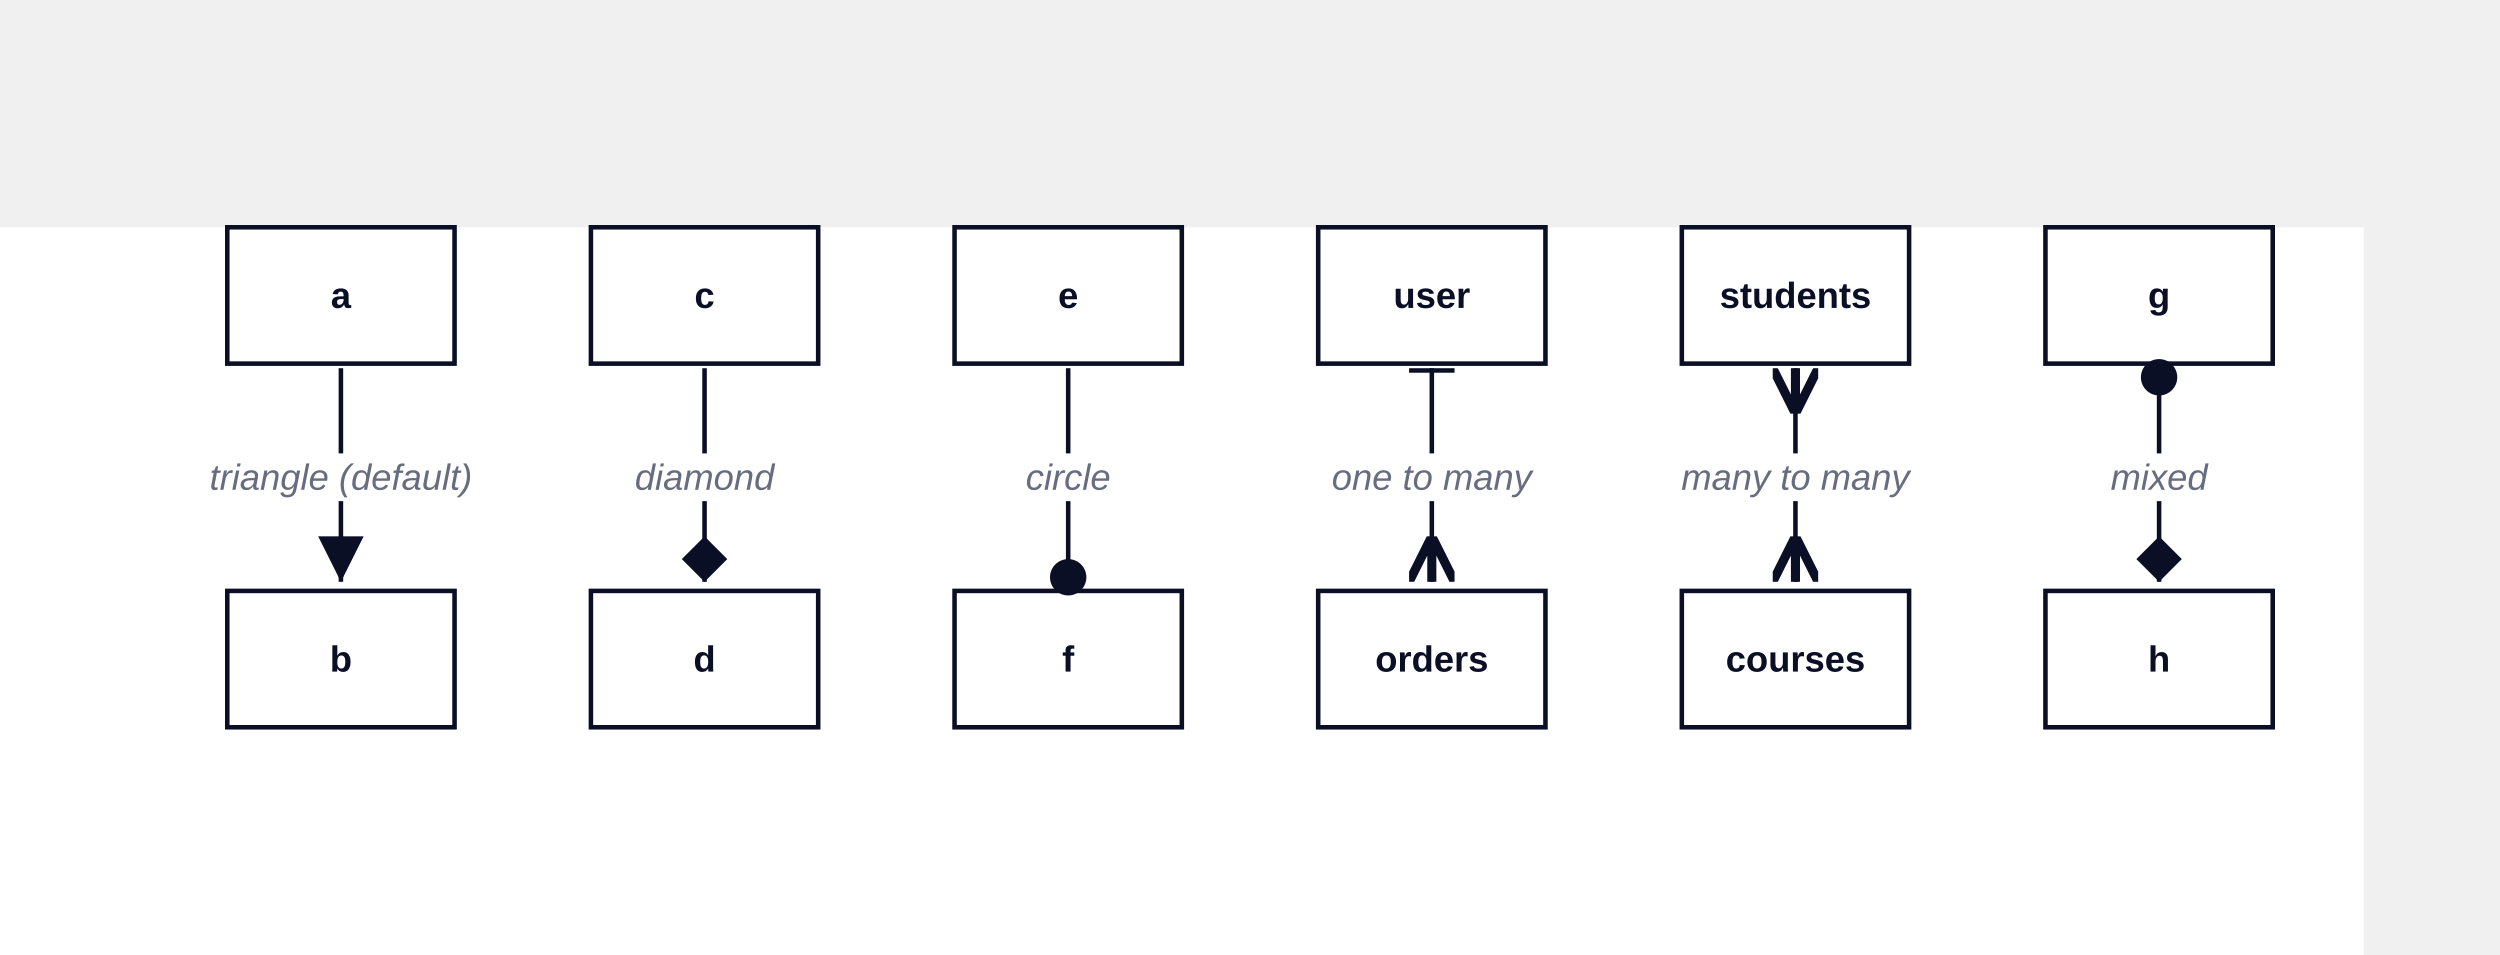
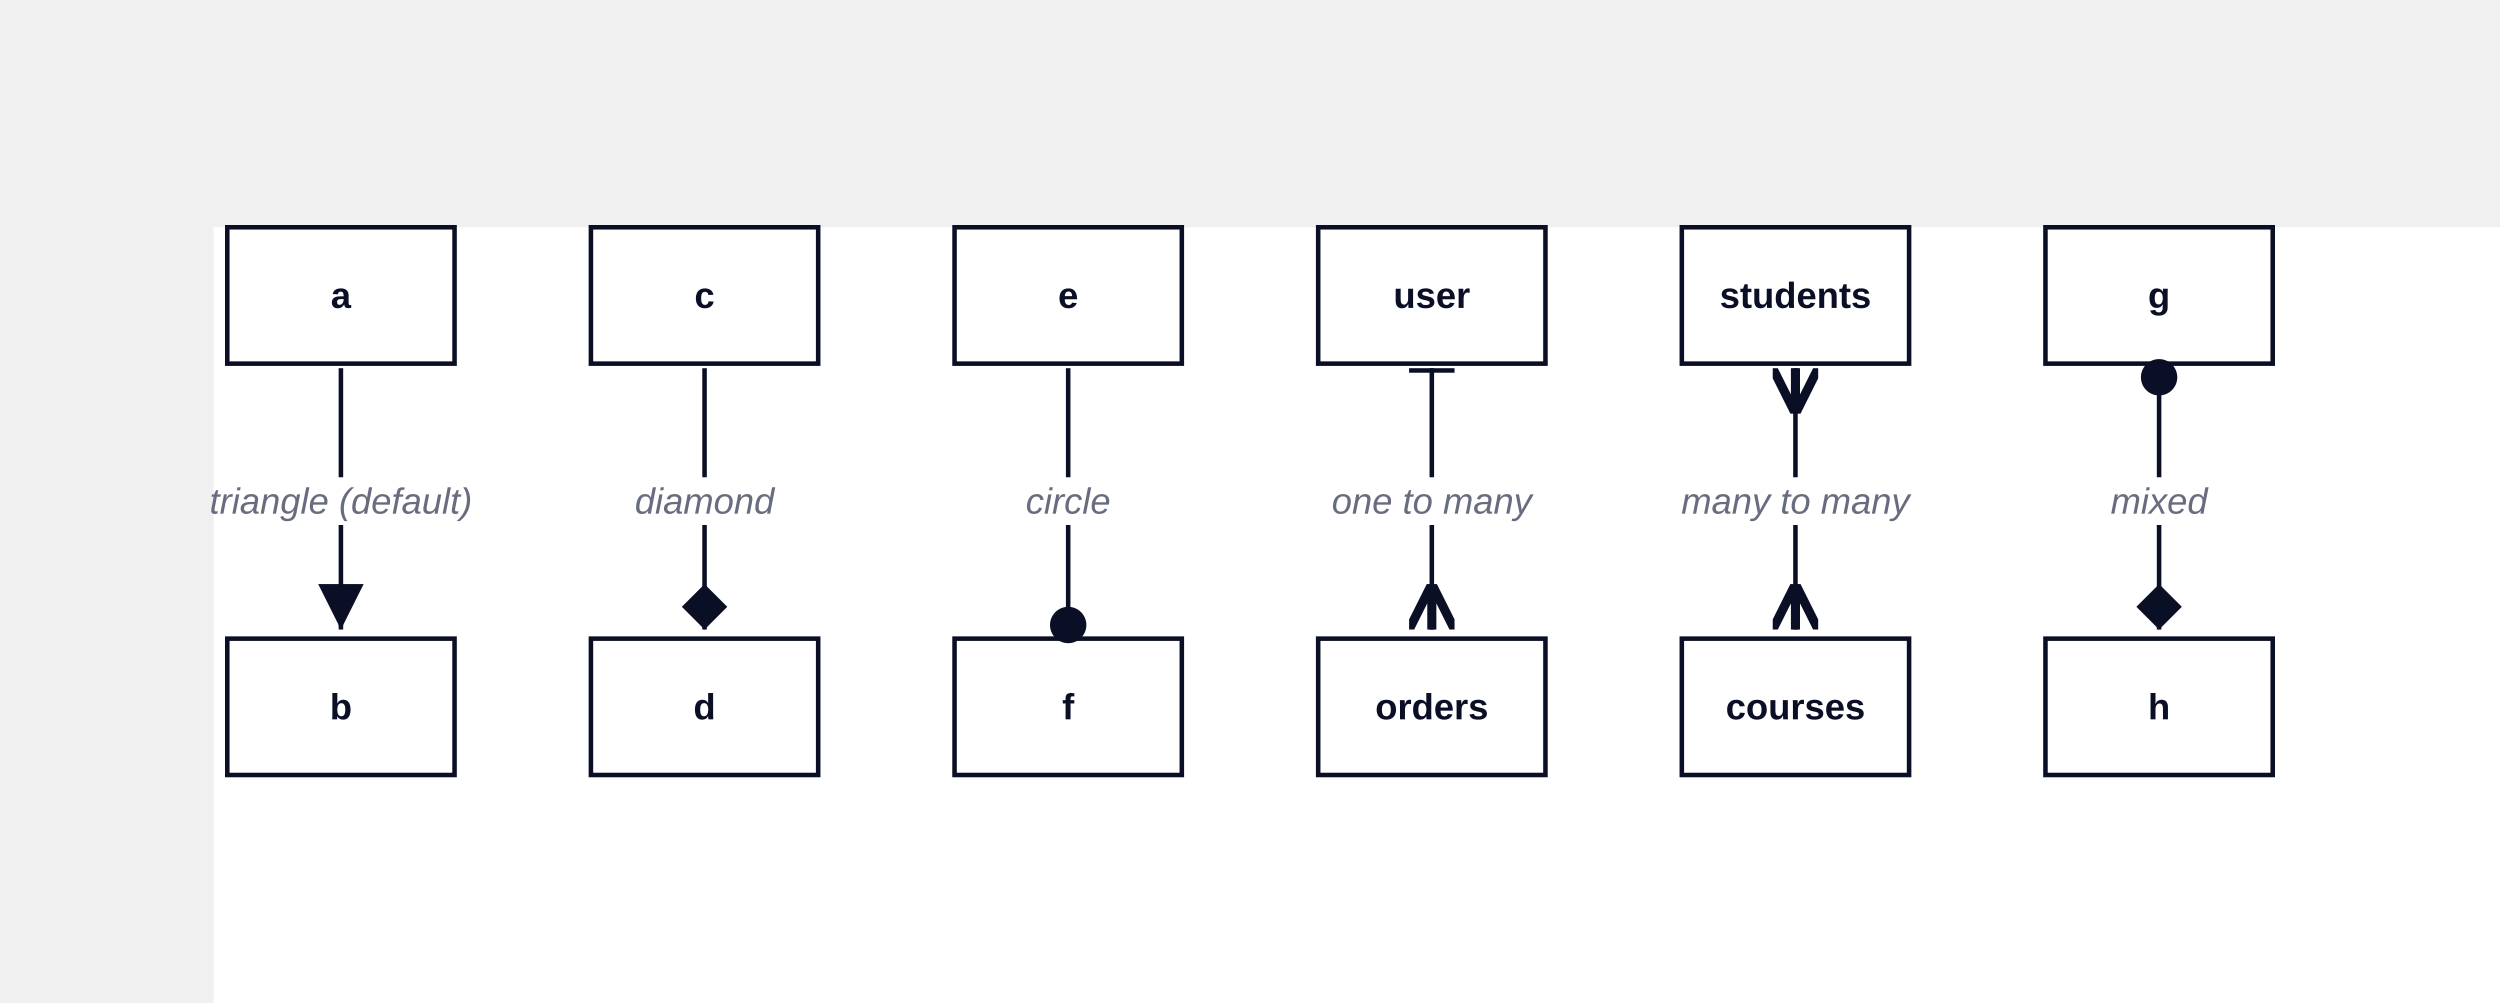
- <svg xmlns="http://www.w3.org/2000/svg" width="1100" height="420" viewBox="60 -100 1100 420" data-d2-version="0.1.0">
+ <svg xmlns="http://www.w3.org/2000/svg" width="1100" height="441" viewBox="-94 -100 1100 441" data-d2-version="0.1.0">
  <defs>
    <marker id="arrow-triangle" markerWidth="10" markerHeight="10" refX="10" refY="5" orient="auto" markerUnits="strokeWidth">
      <path d="M0,0 L10,5 L0,10 Z" fill="#0A0F25" />
    </marker>
    <marker id="arrow-triangle-reverse" markerWidth="10" markerHeight="10" refX="0" refY="5" orient="auto" markerUnits="strokeWidth">
      <path d="M10,0 L0,5 L10,10 Z" fill="#0A0F25" />
    </marker>
    <marker id="arrow-diamond" markerWidth="10" markerHeight="10" refX="10" refY="5" orient="auto" markerUnits="strokeWidth">
      <path d="M0,5 L5,0 L10,5 L5,10 Z" fill="#0A0F25" />
    </marker>
    <marker id="arrow-diamond-reverse" markerWidth="10" markerHeight="10" refX="0" refY="5" orient="auto" markerUnits="strokeWidth">
      <path d="M0,5 L5,0 L10,5 L5,10 Z" fill="#0A0F25" />
    </marker>
    <marker id="arrow-circle" markerWidth="10" markerHeight="10" refX="6" refY="5" orient="auto" markerUnits="strokeWidth">
      <circle cx="5" cy="5" r="4" fill="#0A0F25" />
    </marker>
    <marker id="arrow-circle-reverse" markerWidth="10" markerHeight="10" refX="4" refY="5" orient="auto" markerUnits="strokeWidth">
      <circle cx="5" cy="5" r="4" fill="#0A0F25" />
    </marker>
    <marker id="arrow-cf-one" markerWidth="10" markerHeight="10" refX="10" refY="5" orient="auto" markerUnits="strokeWidth">
      <line x1="10" y1="0" x2="10" y2="10" stroke="#0A0F25" stroke-width="2" />
    </marker>
    <marker id="arrow-cf-one-reverse" markerWidth="10" markerHeight="10" refX="0" refY="5" orient="auto" markerUnits="strokeWidth">
      <line x1="0" y1="0" x2="0" y2="10" stroke="#0A0F25" stroke-width="2" />
    </marker>
    <marker id="arrow-cf-many" markerWidth="10" markerHeight="10" refX="10" refY="5" orient="auto" markerUnits="strokeWidth">
      <path d="M0,5 L10,0 M0,5 L10,5 M0,5 L10,10" stroke="#0A0F25" stroke-width="2" fill="none" />
    </marker>
    <marker id="arrow-cf-many-reverse" markerWidth="10" markerHeight="10" refX="0" refY="5" orient="auto" markerUnits="strokeWidth">
      <path d="M10,5 L0,0 M10,5 L0,5 M10,5 L0,10" stroke="#0A0F25" stroke-width="2" fill="none" />
    </marker>
    <marker id="arrow-cf-one-required" markerWidth="10" markerHeight="10" refX="10" refY="5" orient="auto" markerUnits="strokeWidth">
      <line x1="10" y1="0" x2="10" y2="10" stroke="#0A0F25" stroke-width="2" />
      <line x1="7" y1="0" x2="7" y2="10" stroke="#0A0F25" stroke-width="2" />
    </marker>
    <marker id="arrow-cf-one-required-reverse" markerWidth="10" markerHeight="10" refX="0" refY="5" orient="auto" markerUnits="strokeWidth">
      <line x1="0" y1="0" x2="0" y2="10" stroke="#0A0F25" stroke-width="2" />
      <line x1="3" y1="0" x2="3" y2="10" stroke="#0A0F25" stroke-width="2" />
    </marker>
    <marker id="arrow-cf-many-required" markerWidth="10" markerHeight="10" refX="10" refY="5" orient="auto" markerUnits="strokeWidth">
      <path d="M0,5 L10,0 M0,5 L10,5 M0,5 L10,10" stroke="#0A0F25" stroke-width="2" fill="none" />
      <line x1="3" y1="0" x2="3" y2="10" stroke="#0A0F25" stroke-width="2" />
    </marker>
    <marker id="arrow-cf-many-required-reverse" markerWidth="10" markerHeight="10" refX="0" refY="5" orient="auto" markerUnits="strokeWidth">
      <path d="M10,5 L0,0 M10,5 L0,5 M10,5 L0,10" stroke="#0A0F25" stroke-width="2" fill="none" />
      <line x1="7" y1="0" x2="7" y2="10" stroke="#0A0F25" stroke-width="2" />
    </marker>
    <marker id="arrow-cf-one-optional" markerWidth="10" markerHeight="10" refX="10" refY="5" orient="auto" markerUnits="strokeWidth">
      <line x1="10" y1="0" x2="10" y2="10" stroke="#0A0F25" stroke-width="2" />
      <circle cx="7" cy="5" r="2" stroke="#0A0F25" stroke-width="2" fill="white" />
    </marker>
    <marker id="arrow-cf-one-optional-reverse" markerWidth="10" markerHeight="10" refX="0" refY="5" orient="auto" markerUnits="strokeWidth">
      <line x1="0" y1="0" x2="0" y2="10" stroke="#0A0F25" stroke-width="2" />
      <circle cx="3" cy="5" r="2" stroke="#0A0F25" stroke-width="2" fill="white" />
    </marker>
    <marker id="arrow-cf-many-optional" markerWidth="10" markerHeight="10" refX="10" refY="5" orient="auto" markerUnits="strokeWidth">
      <path d="M0,5 L10,0 M0,5 L10,5 M0,5 L10,10" stroke="#0A0F25" stroke-width="2" fill="none" />
      <circle cx="3" cy="5" r="2" stroke="#0A0F25" stroke-width="2" fill="white" />
    </marker>
    <marker id="arrow-cf-many-optional-reverse" markerWidth="10" markerHeight="10" refX="0" refY="5" orient="auto" markerUnits="strokeWidth">
      <path d="M10,5 L0,0 M10,5 L0,5 M10,5 L0,10" stroke="#0A0F25" stroke-width="2" fill="none" />
      <circle cx="7" cy="5" r="2" stroke="#0A0F25" stroke-width="2" fill="white" />
    </marker>
    <marker id="arrow-line" markerWidth="10" markerHeight="10" refX="10" refY="5" orient="auto" markerUnits="strokeWidth">
      <line x1="10" y1="0" x2="10" y2="10" stroke="#0A0F25" stroke-width="2" />
    </marker>
    <marker id="arrow-line-reverse" markerWidth="10" markerHeight="10" refX="0" refY="5" orient="auto" markerUnits="strokeWidth">
      <line x1="0" y1="0" x2="0" y2="10" stroke="#0A0F25" stroke-width="2" />
    </marker>
    <marker id="arrow-open" markerWidth="10" markerHeight="10" refX="10" refY="5" orient="auto" markerUnits="strokeWidth">
      <path d="M0,0 L10,5 L0,10" stroke="#0A0F25" stroke-width="2" fill="none" />
    </marker>
    <marker id="arrow-open-reverse" markerWidth="10" markerHeight="10" refX="0" refY="5" orient="auto" markerUnits="strokeWidth">
      <path d="M10,0 L0,5 L10,10" stroke="#0A0F25" stroke-width="2" fill="none" />
    </marker>
    <marker id="arrow" markerWidth="10" markerHeight="10" refX="10" refY="5" orient="auto" markerUnits="strokeWidth">
      <path d="M0,0 L10,5 L0,10 Z" fill="#0A0F25" />
    </marker>
    <marker id="arrow-reverse" markerWidth="10" markerHeight="10" refX="0" refY="5" orient="auto" markerUnits="strokeWidth">
      <path d="M10,0 L0,5 L10,10 Z" fill="#0A0F25" />
    </marker>
  </defs>
  <rect width="100%" height="100%" fill="#FFFFFF" />
  <g id="base-layer">
-     <rect x="160" y="0" width="100" height="60" fill="#FFFFFF" stroke="#0A0F25" stroke-width="2" rx="0" ry="0" />
-     <rect x="160" y="160" width="100" height="60" fill="#FFFFFF" stroke="#0A0F25" stroke-width="2" rx="0" ry="0" />
-     <rect x="320" y="0" width="100" height="60" fill="#FFFFFF" stroke="#0A0F25" stroke-width="2" rx="0" ry="0" />
-     <rect x="320" y="160" width="100" height="60" fill="#FFFFFF" stroke="#0A0F25" stroke-width="2" rx="0" ry="0" />
-     <rect x="480" y="0" width="100" height="60" fill="#FFFFFF" stroke="#0A0F25" stroke-width="2" rx="0" ry="0" />
-     <rect x="480" y="160" width="100" height="60" fill="#FFFFFF" stroke="#0A0F25" stroke-width="2" rx="0" ry="0" />
-     <rect x="640" y="0" width="100" height="60" fill="#FFFFFF" stroke="#0A0F25" stroke-width="2" rx="0" ry="0" />
-     <rect x="640" y="160" width="100" height="60" fill="#FFFFFF" stroke="#0A0F25" stroke-width="2" rx="0" ry="0" />
-     <rect x="800" y="0" width="100" height="60" fill="#FFFFFF" stroke="#0A0F25" stroke-width="2" rx="0" ry="0" />
-     <rect x="800" y="160" width="100" height="60" fill="#FFFFFF" stroke="#0A0F25" stroke-width="2" rx="0" ry="0" />
-     <rect x="960" y="0" width="100" height="60" fill="#FFFFFF" stroke="#0A0F25" stroke-width="2" rx="0" ry="0" />
-     <rect x="960" y="160" width="100" height="60" fill="#FFFFFF" stroke="#0A0F25" stroke-width="2" rx="0" ry="0" />
-     <path d="M 210 62 C 210 99.6 210 118.4 210 156" fill="none" stroke="#0A0F25" stroke-width="2" marker-end="url(#arrow-triangle)" />
-     <rect x="154.5" y="99.5" width="111" height="21" fill="#FFFFFF" stroke="none" stroke-width="1" rx="3" ry="3" />
-     <text x="210" y="115.5" text-anchor="middle" dominant-baseline="alphabetic" font-family="Arial, sans-serif" font-size="16" style="fill: #676C7E; font-style: italic">triangle (default)</text>
-     <path d="M 370 62 C 370 99.6 370 118.4 370 156" fill="none" stroke="#0A0F25" stroke-width="2" marker-end="url(#arrow-diamond)" />
-     <rect x="340" y="99.5" width="60" height="21" fill="#FFFFFF" stroke="none" stroke-width="1" rx="3" ry="3" />
-     <text x="370" y="115.5" text-anchor="middle" dominant-baseline="alphabetic" font-family="Arial, sans-serif" font-size="16" style="fill: #676C7E; font-style: italic">diamond</text>
-     <path d="M 530 62 C 530 99.6 530 118.4 530 156" fill="none" stroke="#0A0F25" stroke-width="2" marker-end="url(#arrow-circle)" />
-     <rect x="512" y="99.5" width="36" height="21" fill="#FFFFFF" stroke="none" stroke-width="1" rx="3" ry="3" />
-     <text x="530" y="115.5" text-anchor="middle" dominant-baseline="alphabetic" font-family="Arial, sans-serif" font-size="16" style="fill: #676C7E; font-style: italic">circle</text>
-     <path d="M 690 62 C 690 99.6 690 118.4 690 156" fill="none" stroke="#0A0F25" stroke-width="2" marker-start="url(#arrow-cf-one-reverse)" marker-end="url(#arrow-cf-many)" />
-     <rect x="649" y="99.5" width="82" height="21" fill="#FFFFFF" stroke="none" stroke-width="1" rx="3" ry="3" />
-     <text x="690" y="115.5" text-anchor="middle" dominant-baseline="alphabetic" font-family="Arial, sans-serif" font-size="16" style="fill: #676C7E; font-style: italic">one to many</text>
-     <path d="M 850 62 C 850 99.6 850 118.4 850 156" fill="none" stroke="#0A0F25" stroke-width="2" marker-start="url(#arrow-cf-many-reverse)" marker-end="url(#arrow-cf-many)" />
-     <rect x="802.5" y="99.5" width="95" height="21" fill="#FFFFFF" stroke="none" stroke-width="1" rx="3" ry="3" />
-     <text x="850" y="115.5" text-anchor="middle" dominant-baseline="alphabetic" font-family="Arial, sans-serif" font-size="16" style="fill: #676C7E; font-style: italic">many to many</text>
-     <path d="M 1010 64 C 1010 100.8 1010 119.2 1010 156" fill="none" stroke="#0A0F25" stroke-width="2" marker-start="url(#arrow-circle-reverse)" marker-end="url(#arrow-diamond)" />
-     <rect x="989.5" y="99.5" width="41" height="21" fill="#FFFFFF" stroke="none" stroke-width="1" rx="3" ry="3" />
-     <text x="1010" y="115.5" text-anchor="middle" dominant-baseline="alphabetic" font-family="Arial, sans-serif" font-size="16" style="fill: #676C7E; font-style: italic">mixed</text>
-     <text x="210" y="35.5" text-anchor="middle" dominant-baseline="alphabetic" font-family="Arial, sans-serif" font-size="16" style="fill: #0A0F25; font-weight: 700">a</text>
-     <text x="210" y="195.5" text-anchor="middle" dominant-baseline="alphabetic" font-family="Arial, sans-serif" font-size="16" style="fill: #0A0F25; font-weight: 700">b</text>
-     <text x="370" y="35.5" text-anchor="middle" dominant-baseline="alphabetic" font-family="Arial, sans-serif" font-size="16" style="fill: #0A0F25; font-weight: 700">c</text>
-     <text x="370" y="195.5" text-anchor="middle" dominant-baseline="alphabetic" font-family="Arial, sans-serif" font-size="16" style="fill: #0A0F25; font-weight: 700">d</text>
-     <text x="530" y="35.5" text-anchor="middle" dominant-baseline="alphabetic" font-family="Arial, sans-serif" font-size="16" style="fill: #0A0F25; font-weight: 700">e</text>
-     <text x="530" y="195.5" text-anchor="middle" dominant-baseline="alphabetic" font-family="Arial, sans-serif" font-size="16" style="fill: #0A0F25; font-weight: 700">f</text>
-     <text x="690" y="35.5" text-anchor="middle" dominant-baseline="alphabetic" font-family="Arial, sans-serif" font-size="16" style="fill: #0A0F25; font-weight: 700">user</text>
-     <text x="690" y="195.5" text-anchor="middle" dominant-baseline="alphabetic" font-family="Arial, sans-serif" font-size="16" style="fill: #0A0F25; font-weight: 700">orders</text>
-     <text x="850" y="35.5" text-anchor="middle" dominant-baseline="alphabetic" font-family="Arial, sans-serif" font-size="16" style="fill: #0A0F25; font-weight: 700">students</text>
-     <text x="850" y="195.5" text-anchor="middle" dominant-baseline="alphabetic" font-family="Arial, sans-serif" font-size="16" style="fill: #0A0F25; font-weight: 700">courses</text>
-     <text x="1010" y="35.5" text-anchor="middle" dominant-baseline="alphabetic" font-family="Arial, sans-serif" font-size="16" style="fill: #0A0F25; font-weight: 700">g</text>
-     <text x="1010" y="195.5" text-anchor="middle" dominant-baseline="alphabetic" font-family="Arial, sans-serif" font-size="16" style="fill: #0A0F25; font-weight: 700">h</text>
+     <rect x="6" y="0" width="100" height="60" fill="#FFFFFF" stroke="#0A0F25" stroke-width="2" rx="0" ry="0" />
+     <rect x="6" y="181" width="100" height="60" fill="#FFFFFF" stroke="#0A0F25" stroke-width="2" rx="0" ry="0" />
+     <rect x="166" y="0" width="100" height="60" fill="#FFFFFF" stroke="#0A0F25" stroke-width="2" rx="0" ry="0" />
+     <rect x="166" y="181" width="100" height="60" fill="#FFFFFF" stroke="#0A0F25" stroke-width="2" rx="0" ry="0" />
+     <rect x="326" y="0" width="100" height="60" fill="#FFFFFF" stroke="#0A0F25" stroke-width="2" rx="0" ry="0" />
+     <rect x="326" y="181" width="100" height="60" fill="#FFFFFF" stroke="#0A0F25" stroke-width="2" rx="0" ry="0" />
+     <rect x="486" y="0" width="100" height="60" fill="#FFFFFF" stroke="#0A0F25" stroke-width="2" rx="0" ry="0" />
+     <rect x="486" y="181" width="100" height="60" fill="#FFFFFF" stroke="#0A0F25" stroke-width="2" rx="0" ry="0" />
+     <rect x="646" y="0" width="100" height="60" fill="#FFFFFF" stroke="#0A0F25" stroke-width="2" rx="0" ry="0" />
+     <rect x="646" y="181" width="100" height="60" fill="#FFFFFF" stroke="#0A0F25" stroke-width="2" rx="0" ry="0" />
+     <rect x="806" y="0" width="100" height="60" fill="#FFFFFF" stroke="#0A0F25" stroke-width="2" rx="0" ry="0" />
+     <rect x="806" y="181" width="100" height="60" fill="#FFFFFF" stroke="#0A0F25" stroke-width="2" rx="0" ry="0" />
+     <path d="M 56 62 C 56 108 56 131 56 177" fill="none" stroke="#0A0F25" stroke-width="2" marker-end="url(#arrow-triangle)" />
+     <rect x="0.5" y="110" width="111" height="21" fill="#FFFFFF" stroke="none" stroke-width="1" rx="3" ry="3" />
+     <text x="56" y="126" text-anchor="middle" dominant-baseline="alphabetic" font-family="Arial, sans-serif" font-size="16" style="fill: #676C7E; font-style: italic">triangle (default)</text>
+     <path d="M 216 62 C 216 108 216 131 216 177" fill="none" stroke="#0A0F25" stroke-width="2" marker-end="url(#arrow-diamond)" />
+     <rect x="186" y="110" width="60" height="21" fill="#FFFFFF" stroke="none" stroke-width="1" rx="3" ry="3" />
+     <text x="216" y="126" text-anchor="middle" dominant-baseline="alphabetic" font-family="Arial, sans-serif" font-size="16" style="fill: #676C7E; font-style: italic">diamond</text>
+     <path d="M 376 62 C 376 108 376 131 376 177" fill="none" stroke="#0A0F25" stroke-width="2" marker-end="url(#arrow-circle)" />
+     <rect x="358" y="110" width="36" height="21" fill="#FFFFFF" stroke="none" stroke-width="1" rx="3" ry="3" />
+     <text x="376" y="126" text-anchor="middle" dominant-baseline="alphabetic" font-family="Arial, sans-serif" font-size="16" style="fill: #676C7E; font-style: italic">circle</text>
+     <path d="M 536 62 C 536 108 536 131 536 177" fill="none" stroke="#0A0F25" stroke-width="2" marker-start="url(#arrow-cf-one-reverse)" marker-end="url(#arrow-cf-many)" />
+     <rect x="495" y="110" width="82" height="21" fill="#FFFFFF" stroke="none" stroke-width="1" rx="3" ry="3" />
+     <text x="536" y="126" text-anchor="middle" dominant-baseline="alphabetic" font-family="Arial, sans-serif" font-size="16" style="fill: #676C7E; font-style: italic">one to many</text>
+     <path d="M 696 62 C 696 108 696 131 696 177" fill="none" stroke="#0A0F25" stroke-width="2" marker-start="url(#arrow-cf-many-reverse)" marker-end="url(#arrow-cf-many)" />
+     <rect x="648.5" y="110" width="95" height="21" fill="#FFFFFF" stroke="none" stroke-width="1" rx="3" ry="3" />
+     <text x="696" y="126" text-anchor="middle" dominant-baseline="alphabetic" font-family="Arial, sans-serif" font-size="16" style="fill: #676C7E; font-style: italic">many to many</text>
+     <path d="M 856 64 C 856 109.2 856 131.8 856 177" fill="none" stroke="#0A0F25" stroke-width="2" marker-start="url(#arrow-circle-reverse)" marker-end="url(#arrow-diamond)" />
+     <rect x="835.5" y="110" width="41" height="21" fill="#FFFFFF" stroke="none" stroke-width="1" rx="3" ry="3" />
+     <text x="856" y="126" text-anchor="middle" dominant-baseline="alphabetic" font-family="Arial, sans-serif" font-size="16" style="fill: #676C7E; font-style: italic">mixed</text>
+     <text x="56" y="35.5" text-anchor="middle" dominant-baseline="alphabetic" font-family="Arial, sans-serif" font-size="16" style="fill: #0A0F25; font-weight: 700">a</text>
+     <text x="56" y="216.5" text-anchor="middle" dominant-baseline="alphabetic" font-family="Arial, sans-serif" font-size="16" style="fill: #0A0F25; font-weight: 700">b</text>
+     <text x="216" y="35.5" text-anchor="middle" dominant-baseline="alphabetic" font-family="Arial, sans-serif" font-size="16" style="fill: #0A0F25; font-weight: 700">c</text>
+     <text x="216" y="216.5" text-anchor="middle" dominant-baseline="alphabetic" font-family="Arial, sans-serif" font-size="16" style="fill: #0A0F25; font-weight: 700">d</text>
+     <text x="376" y="35.5" text-anchor="middle" dominant-baseline="alphabetic" font-family="Arial, sans-serif" font-size="16" style="fill: #0A0F25; font-weight: 700">e</text>
+     <text x="376" y="216.5" text-anchor="middle" dominant-baseline="alphabetic" font-family="Arial, sans-serif" font-size="16" style="fill: #0A0F25; font-weight: 700">f</text>
+     <text x="536" y="35.5" text-anchor="middle" dominant-baseline="alphabetic" font-family="Arial, sans-serif" font-size="16" style="fill: #0A0F25; font-weight: 700">user</text>
+     <text x="536" y="216.5" text-anchor="middle" dominant-baseline="alphabetic" font-family="Arial, sans-serif" font-size="16" style="fill: #0A0F25; font-weight: 700">orders</text>
+     <text x="696" y="35.5" text-anchor="middle" dominant-baseline="alphabetic" font-family="Arial, sans-serif" font-size="16" style="fill: #0A0F25; font-weight: 700">students</text>
+     <text x="696" y="216.5" text-anchor="middle" dominant-baseline="alphabetic" font-family="Arial, sans-serif" font-size="16" style="fill: #0A0F25; font-weight: 700">courses</text>
+     <text x="856" y="35.5" text-anchor="middle" dominant-baseline="alphabetic" font-family="Arial, sans-serif" font-size="16" style="fill: #0A0F25; font-weight: 700">g</text>
+     <text x="856" y="216.5" text-anchor="middle" dominant-baseline="alphabetic" font-family="Arial, sans-serif" font-size="16" style="fill: #0A0F25; font-weight: 700">h</text>
  </g>
</svg>
